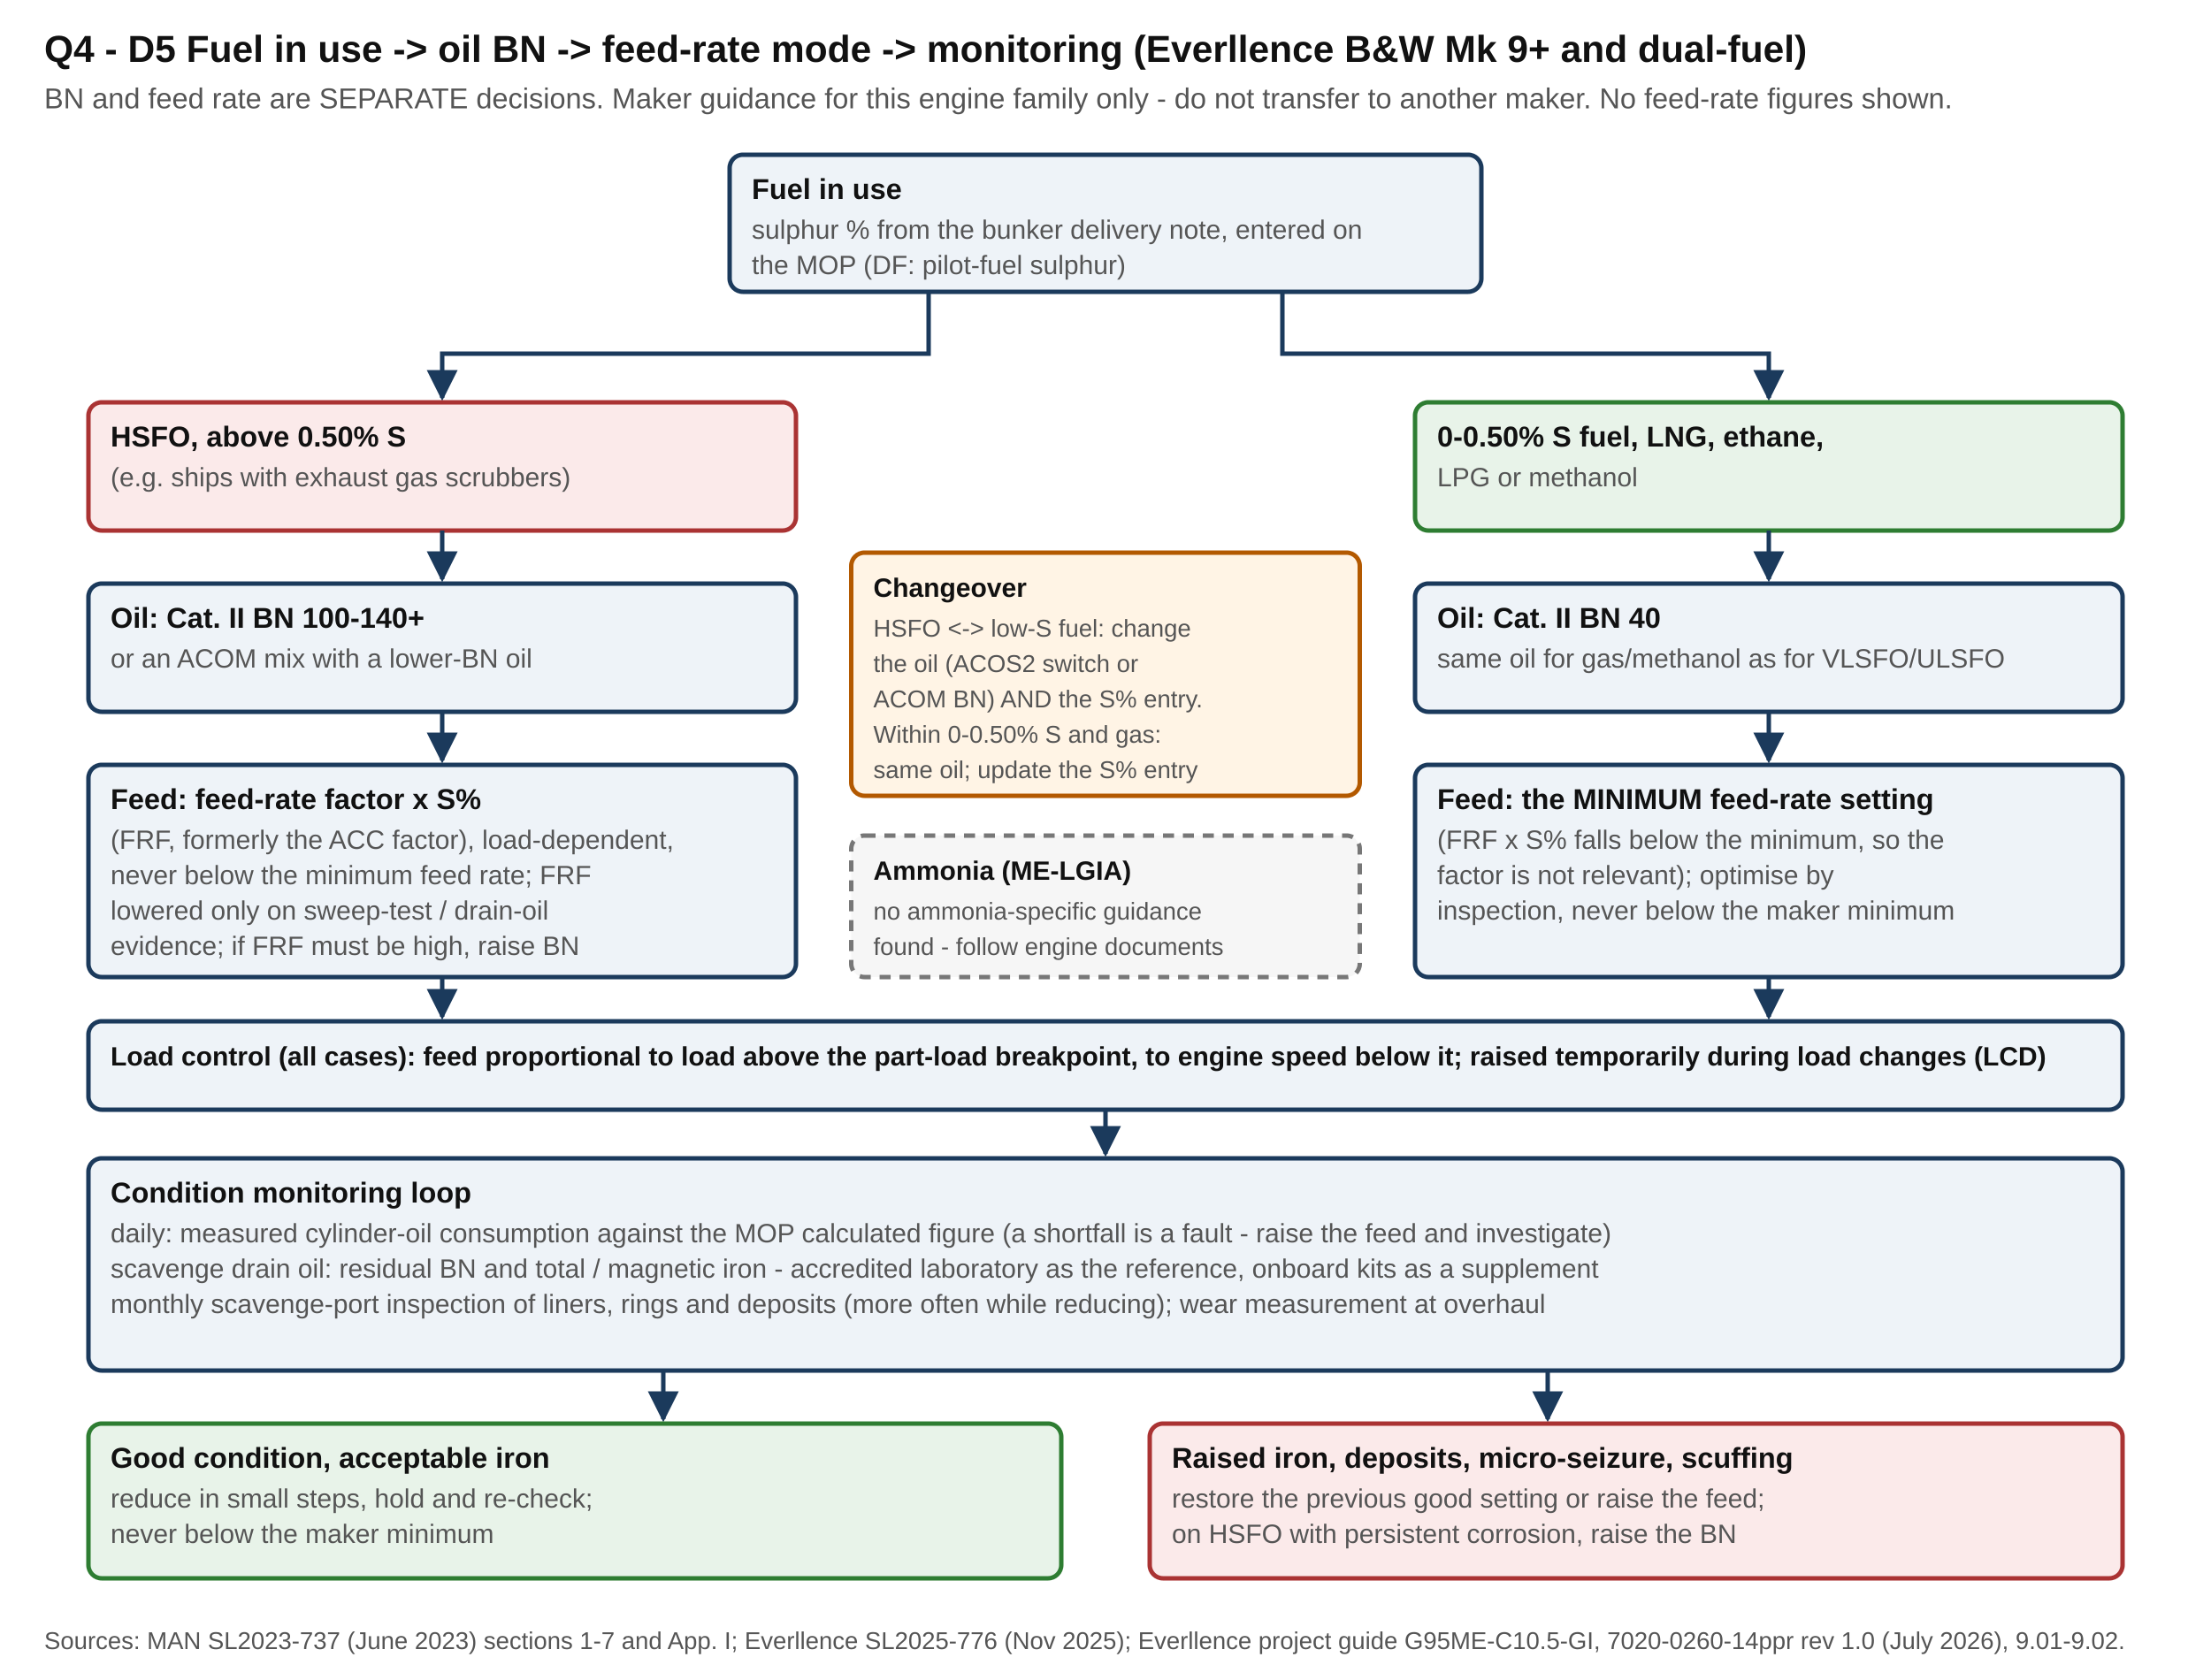
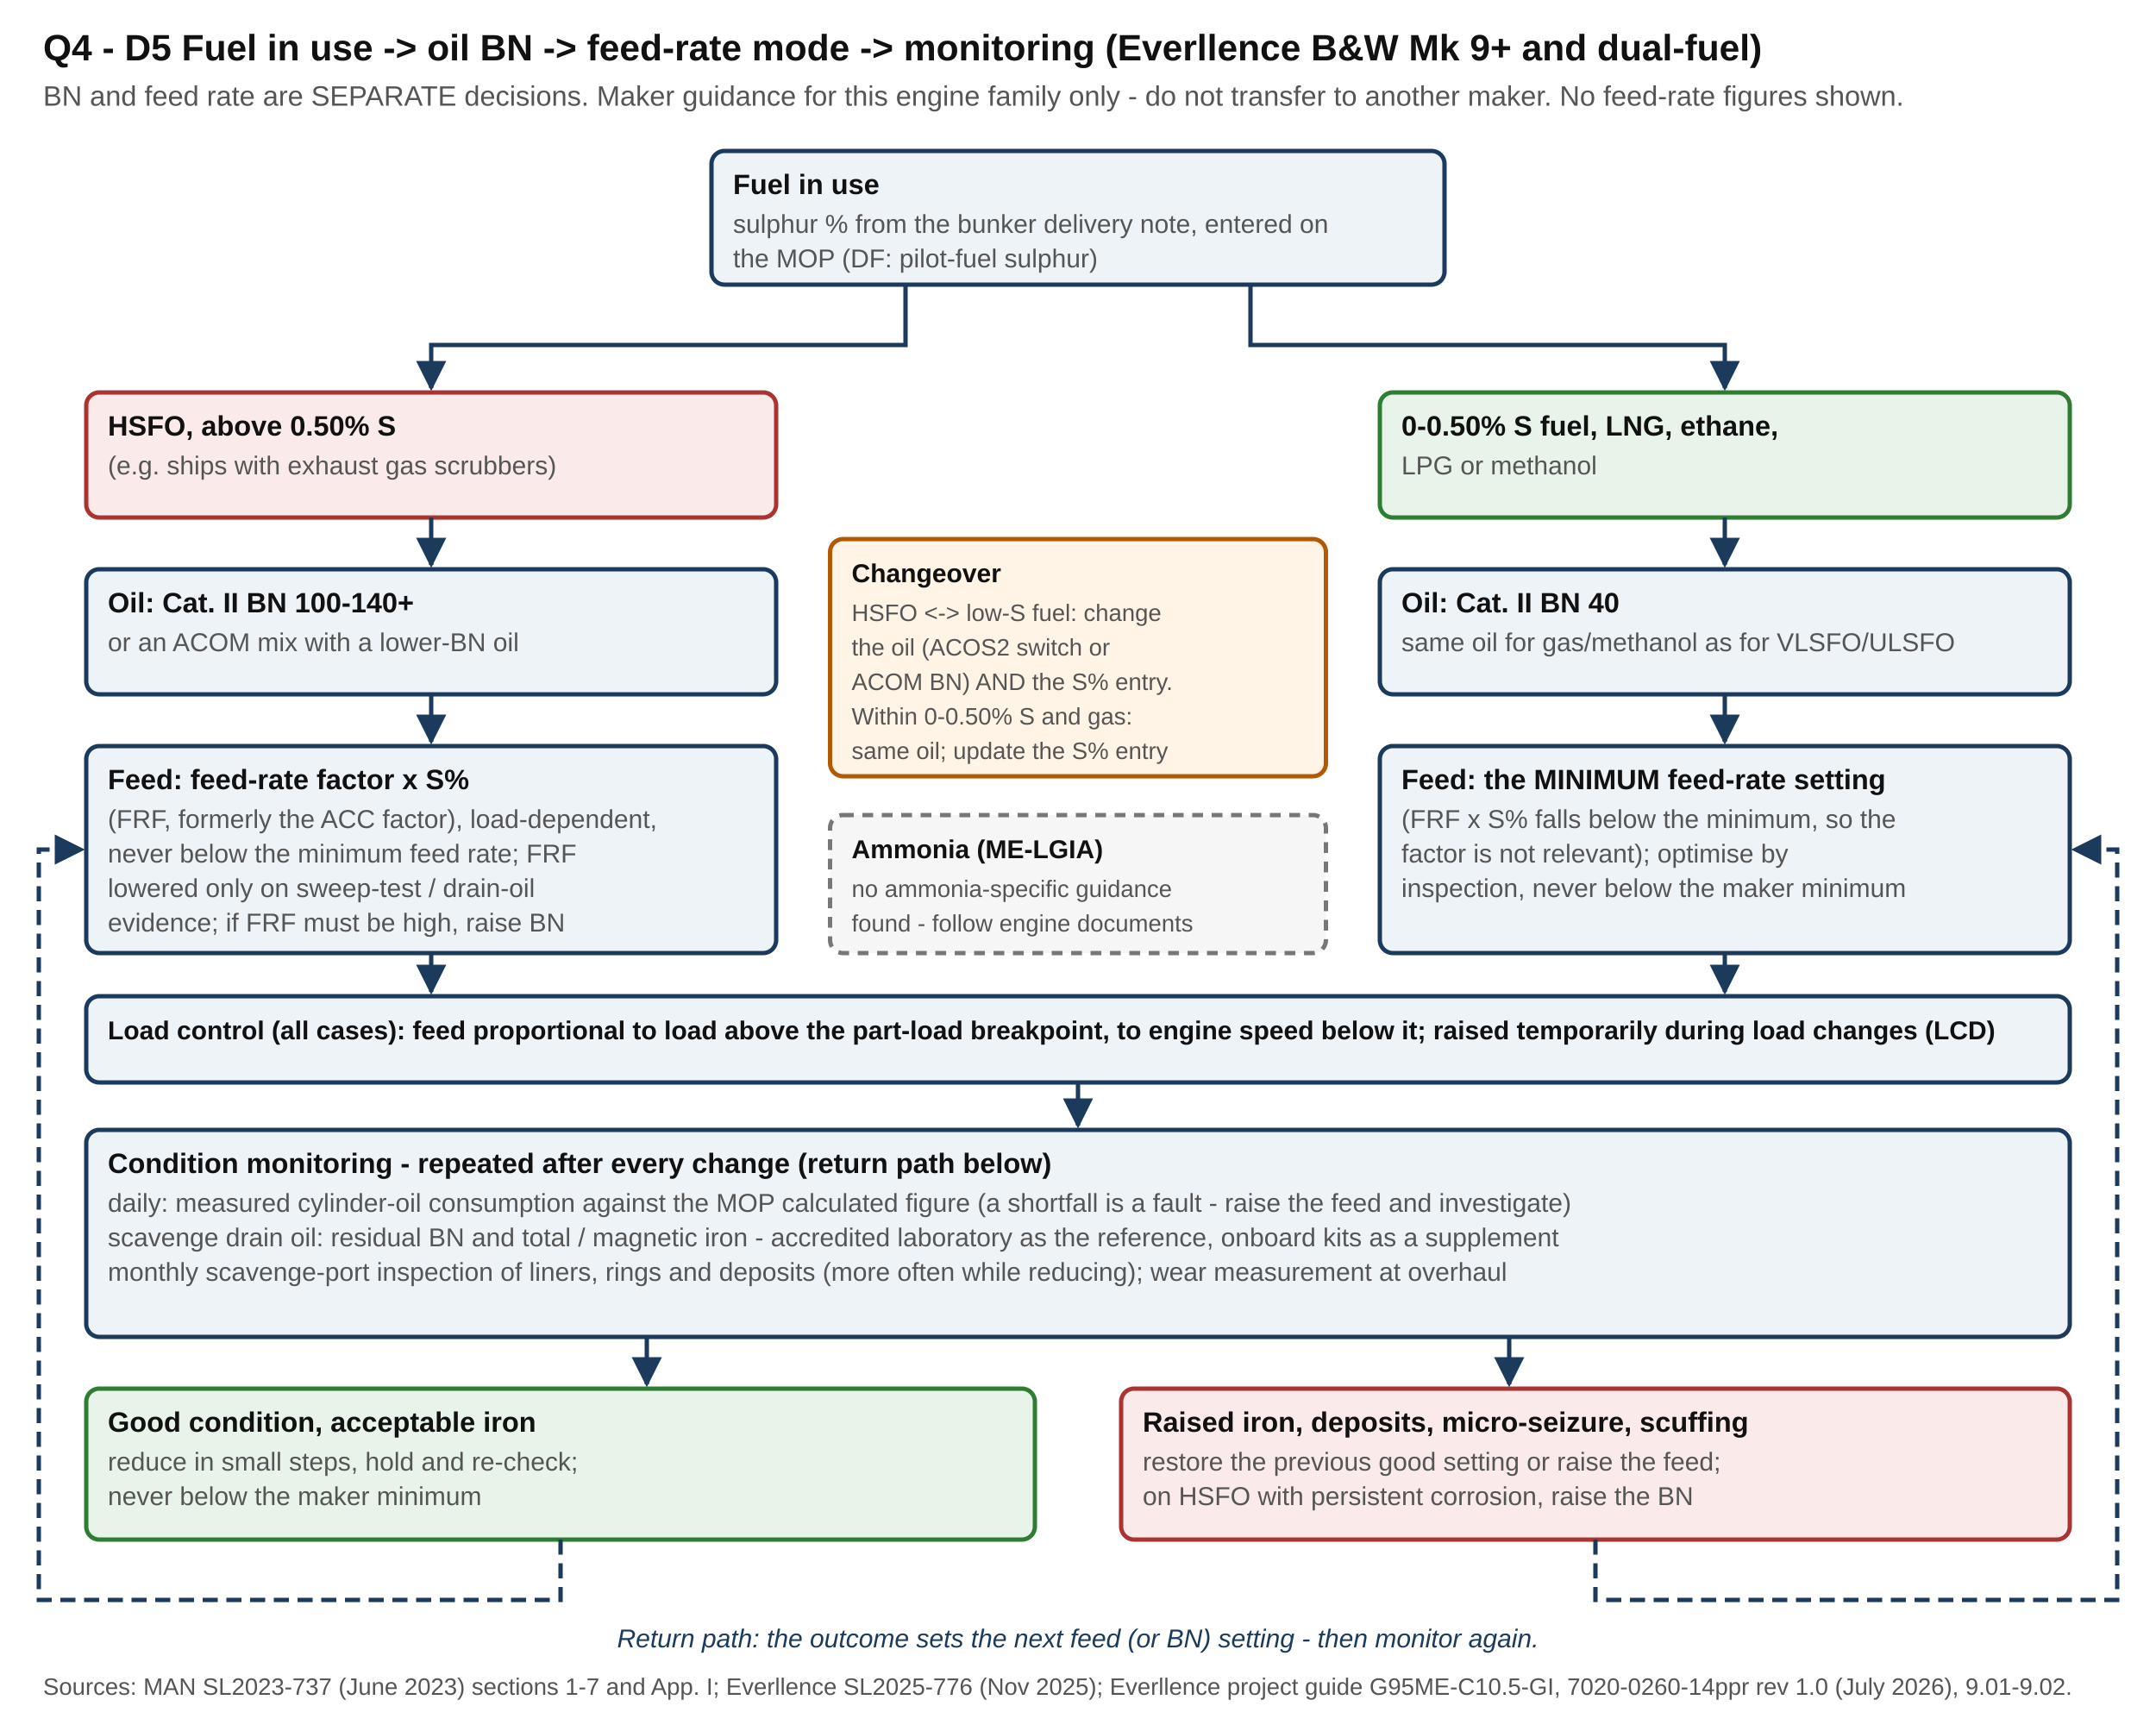
- <svg xmlns="http://www.w3.org/2000/svg" viewBox="0 0 1000 760" font-family="Arial, Helvetica, sans-serif" font-size="13" role="img" aria-labelledby="t d">
+ <svg xmlns="http://www.w3.org/2000/svg" viewBox="0 0 1000 800" font-family="Arial, Helvetica, sans-serif" font-size="13" role="img" aria-labelledby="t d">
  <defs>
    <marker id="a" viewBox="0 0 10 10" refX="9" refY="5" markerWidth="7" markerHeight="7" orient="auto-start-reverse">
      <path d="M0 0 L10 5 L0 10 z" fill="#1b3a5c" />
    </marker>
    <marker id="ac" viewBox="0 0 10 10" refX="9" refY="5" markerWidth="7" markerHeight="7" orient="auto-start-reverse">
      <path d="M0 0 L10 5 L0 10 z" fill="#b35900" />
    </marker>
    <marker id="ah" viewBox="0 0 10 10" refX="9" refY="5" markerWidth="7" markerHeight="7" orient="auto-start-reverse">
      <path d="M0 0 L10 5 L0 10 z" fill="#2e7d32" />
    </marker>
  </defs>
-   <rect x="0" y="0" width="1000" height="760" fill="#ffffff" />
+   <rect x="0" y="0" width="1000" height="800" fill="#ffffff" />
  <text x="20" y="28" font-size="17" font-weight="bold" fill="#111">Q4 - D5  Fuel in use -&gt; oil BN -&gt; feed-rate mode -&gt; monitoring (Everllence B&amp;W Mk 9+ and dual-fuel)</text>
  <text x="20" y="49" fill="#555">BN and feed rate are SEPARATE decisions. Maker guidance for this engine family only - do not transfer to another maker. No feed-rate figures shown.</text>
  <rect x="330" y="70" width="340" height="62" rx="6" fill="#eef3f8" stroke="#1b3a5c" stroke-width="2" />
  <text x="340" y="90" font-weight="bold" fill="#111">Fuel in use</text>
  <text x="340" y="108" font-size="12" fill="#555">sulphur % from the bunker delivery note, entered on</text>
  <text x="340" y="124" font-size="12" fill="#555">the MOP (DF: pilot-fuel sulphur)</text>
  <path d="M420 132 V160 H200 V180" fill="none" stroke="#1b3a5c" stroke-width="2" marker-end="url(#a)" />
  <path d="M580 132 V160 H800 V180" fill="none" stroke="#1b3a5c" stroke-width="2" marker-end="url(#a)" />
  <rect x="40" y="182" width="320" height="58" rx="6" fill="#fbeaea" stroke="#a33" stroke-width="2" />
  <text x="50" y="202" font-weight="bold" fill="#111">HSFO, above 0.50% S</text>
  <text x="50" y="220" font-size="12" fill="#555">(e.g. ships with exhaust gas scrubbers)</text>
  <path d="M200 240 V262" fill="none" stroke="#1b3a5c" stroke-width="2" marker-end="url(#a)" />
  <rect x="40" y="264" width="320" height="58" rx="6" fill="#eef3f8" stroke="#1b3a5c" stroke-width="2" />
  <text x="50" y="284" font-weight="bold" fill="#111">Oil: Cat. II BN 100-140+</text>
  <text x="50" y="302" font-size="12" fill="#555">or an ACOM mix with a lower-BN oil</text>
  <path d="M200 322 V344" fill="none" stroke="#1b3a5c" stroke-width="2" marker-end="url(#a)" />
  <rect x="40" y="346" width="320" height="96" rx="6" fill="#eef3f8" stroke="#1b3a5c" stroke-width="2" />
  <text x="50" y="366" font-weight="bold" fill="#111">Feed: feed-rate factor x S%</text>
  <text x="50" y="384" font-size="12" fill="#555">(FRF, formerly the ACC factor), load-dependent,</text>
  <text x="50" y="400" font-size="12" fill="#555">never below the minimum feed rate; FRF</text>
  <text x="50" y="416" font-size="12" fill="#555">lowered only on sweep-test / drain-oil</text>
  <text x="50" y="432" font-size="12" fill="#555">evidence; if FRF must be high, raise BN</text>
  <rect x="640" y="182" width="320" height="58" rx="6" fill="#e8f3e9" stroke="#2e7d32" stroke-width="2" />
  <text x="650" y="202" font-weight="bold" fill="#111">0-0.50% S fuel, LNG, ethane,</text>
  <text x="650" y="220" font-size="12" fill="#555">LPG or methanol</text>
  <path d="M800 240 V262" fill="none" stroke="#1b3a5c" stroke-width="2" marker-end="url(#a)" />
  <rect x="640" y="264" width="320" height="58" rx="6" fill="#eef3f8" stroke="#1b3a5c" stroke-width="2" />
  <text x="650" y="284" font-weight="bold" fill="#111">Oil: Cat. II BN 40</text>
  <text x="650" y="302" font-size="12" fill="#555">same oil for gas/methanol as for VLSFO/ULSFO</text>
  <path d="M800 322 V344" fill="none" stroke="#1b3a5c" stroke-width="2" marker-end="url(#a)" />
  <rect x="640" y="346" width="320" height="96" rx="6" fill="#eef3f8" stroke="#1b3a5c" stroke-width="2" />
  <text x="650" y="366" font-weight="bold" fill="#111">Feed: the MINIMUM feed-rate setting</text>
  <text x="650" y="384" font-size="12" fill="#555">(FRF x S% falls below the minimum, so the</text>
  <text x="650" y="400" font-size="12" fill="#555">factor is not relevant); optimise by</text>
  <text x="650" y="416" font-size="12" fill="#555">inspection, never below the maker minimum</text>
  <rect x="385" y="250" width="230" height="110" rx="6" fill="#fff4e5" stroke="#b35900" stroke-width="2" />
  <text x="395" y="270" font-size="12" font-weight="bold" fill="#111">Changeover</text>
  <text x="395" y="288" font-size="11" fill="#555">HSFO &lt;-&gt; low-S fuel: change</text>
  <text x="395" y="304" font-size="11" fill="#555">the oil (ACOS2 switch or</text>
  <text x="395" y="320" font-size="11" fill="#555">ACOM BN) AND the S% entry.</text>
  <text x="395" y="336" font-size="11" fill="#555">Within 0-0.50% S and gas:</text>
  <text x="395" y="352" font-size="11" fill="#555">same oil; update the S% entry</text>
  <rect x="385" y="378" width="230" height="64" rx="6" fill="#f6f6f6" stroke="#777" stroke-width="2" stroke-dasharray="5 4" />
  <text x="395" y="398" font-size="12" font-weight="bold" fill="#111">Ammonia (ME-LGIA)</text>
  <text x="395" y="416" font-size="11" fill="#555">no ammonia-specific guidance</text>
  <text x="395" y="432" font-size="11" fill="#555">found - follow engine documents</text>
  <rect x="40" y="462" width="920" height="40" rx="6" fill="#eef3f8" stroke="#1b3a5c" stroke-width="2" />
  <text x="50" y="482" font-size="12" font-weight="bold" fill="#111">Load control (all cases): feed proportional to load above the part-load breakpoint, to engine speed below it; raised temporarily during load changes (LCD)</text>
  <path d="M200 442 V460" fill="none" stroke="#1b3a5c" stroke-width="2" marker-end="url(#a)" />
  <path d="M800 442 V460" fill="none" stroke="#1b3a5c" stroke-width="2" marker-end="url(#a)" />
  <path d="M500 502 V522" fill="none" stroke="#1b3a5c" stroke-width="2" marker-end="url(#a)" />
  <rect x="40" y="524" width="920" height="96" rx="6" fill="#eef3f8" stroke="#1b3a5c" stroke-width="2" />
-   <text x="50" y="544" font-weight="bold" fill="#111">Condition monitoring loop</text>
+   <text x="50" y="544" font-weight="bold" fill="#111">Condition monitoring - repeated after every change (return path below)</text>
  <text x="50" y="562" font-size="12" fill="#555">daily: measured cylinder-oil consumption against the MOP calculated figure (a shortfall is a fault - raise the feed and investigate)</text>
  <text x="50" y="578" font-size="12" fill="#555">scavenge drain oil: residual BN and total / magnetic iron - accredited laboratory as the reference, onboard kits as a supplement</text>
  <text x="50" y="594" font-size="12" fill="#555">monthly scavenge-port inspection of liners, rings and deposits (more often while reducing); wear measurement at overhaul</text>
  <path d="M300 620 V642" fill="none" stroke="#1b3a5c" stroke-width="2" marker-end="url(#a)" />
  <path d="M700 620 V642" fill="none" stroke="#1b3a5c" stroke-width="2" marker-end="url(#a)" />
  <rect x="40" y="644" width="440" height="70" rx="6" fill="#e8f3e9" stroke="#2e7d32" stroke-width="2" />
  <text x="50" y="664" font-weight="bold" fill="#111">Good condition, acceptable iron</text>
  <text x="50" y="682" font-size="12" fill="#555">reduce in small steps, hold and re-check;</text>
  <text x="50" y="698" font-size="12" fill="#555">never below the maker minimum</text>
  <rect x="520" y="644" width="440" height="70" rx="6" fill="#fbeaea" stroke="#a33" stroke-width="2" />
  <text x="530" y="664" font-weight="bold" fill="#111">Raised iron, deposits, micro-seizure, scuffing</text>
  <text x="530" y="682" font-size="12" fill="#555">restore the previous good setting or raise the feed;</text>
  <text x="530" y="698" font-size="12" fill="#555">on HSFO with persistent corrosion, raise the BN</text>
-   <text x="20" y="746" font-size="11" fill="#555">Sources: MAN SL2023-737 (June 2023) sections 1-7 and App. I; Everllence SL2025-776 (Nov 2025); Everllence project guide G95ME-C10.5-GI, 7020-0260-14ppr rev 1.0 (July 2026), 9.01-9.02.</text>
+   <path d="M260 714 V742 H18 V394 H38" fill="none" stroke="#1b3a5c" stroke-width="2" stroke-dasharray="7 4" marker-end="url(#a)" />
+   <path d="M740 714 V742 H982 V394 H962" fill="none" stroke="#1b3a5c" stroke-width="2" stroke-dasharray="7 4" marker-end="url(#a)" />
+   <text x="500" y="764" font-size="12" fill="#1b3a5c" text-anchor="middle" font-style="italic">Return path: the outcome sets the next feed (or BN) setting - then monitor again.</text>
+   <text x="20" y="786" font-size="11" fill="#555">Sources: MAN SL2023-737 (June 2023) sections 1-7 and App. I; Everllence SL2025-776 (Nov 2025); Everllence project guide G95ME-C10.5-GI, 7020-0260-14ppr rev 1.0 (July 2026), 9.01-9.02.</text>
</svg>
